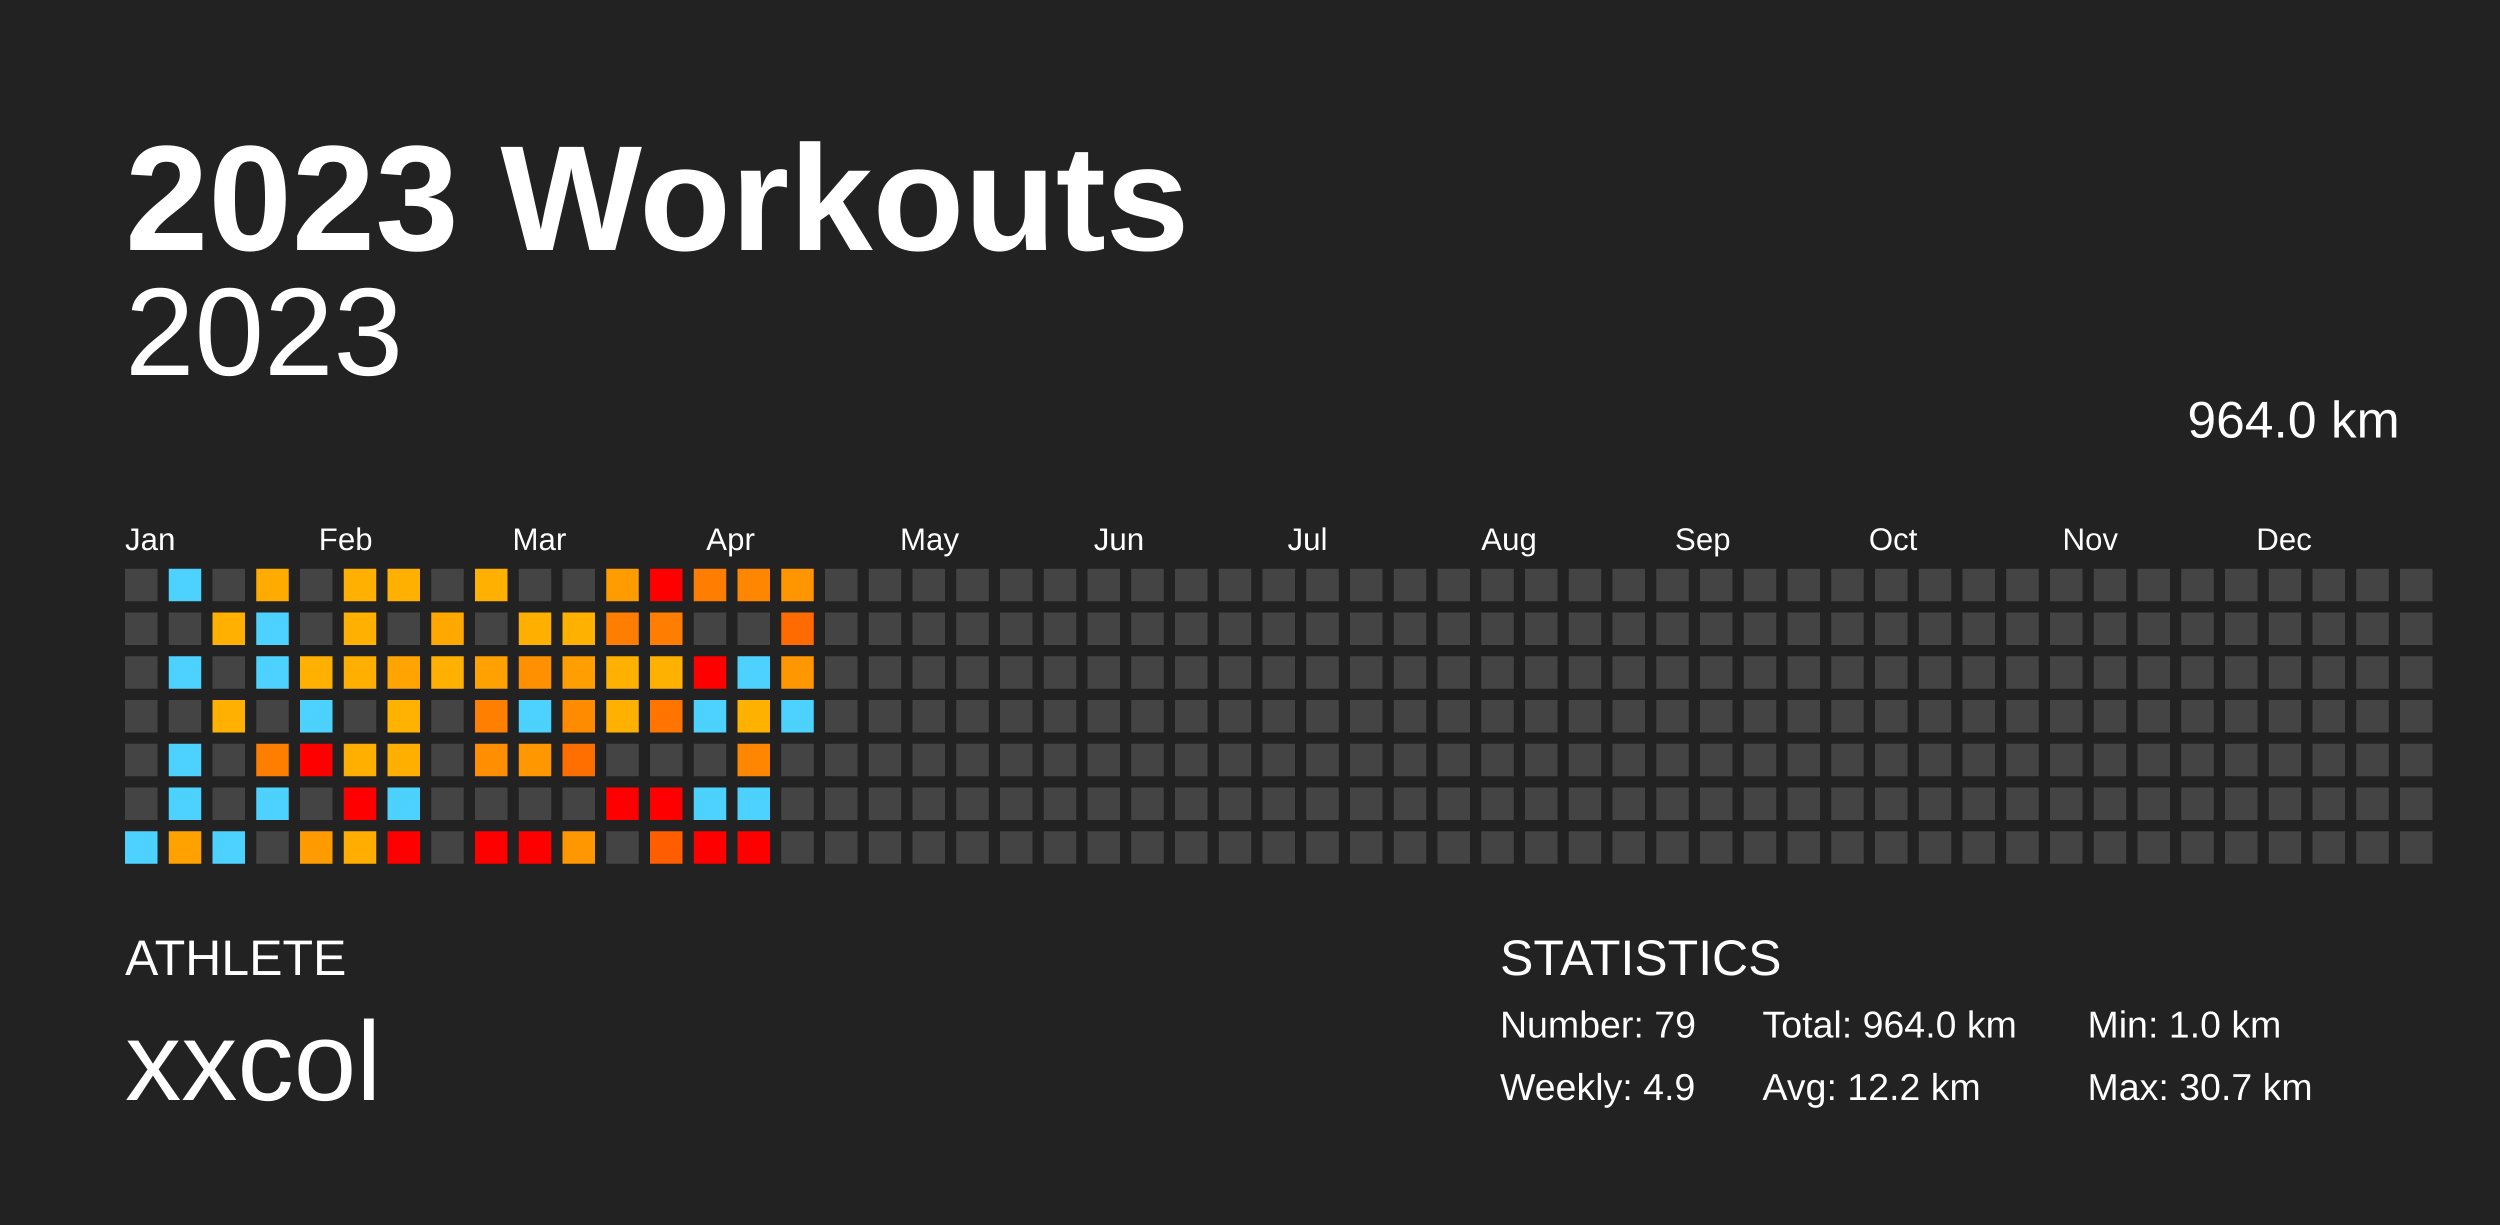
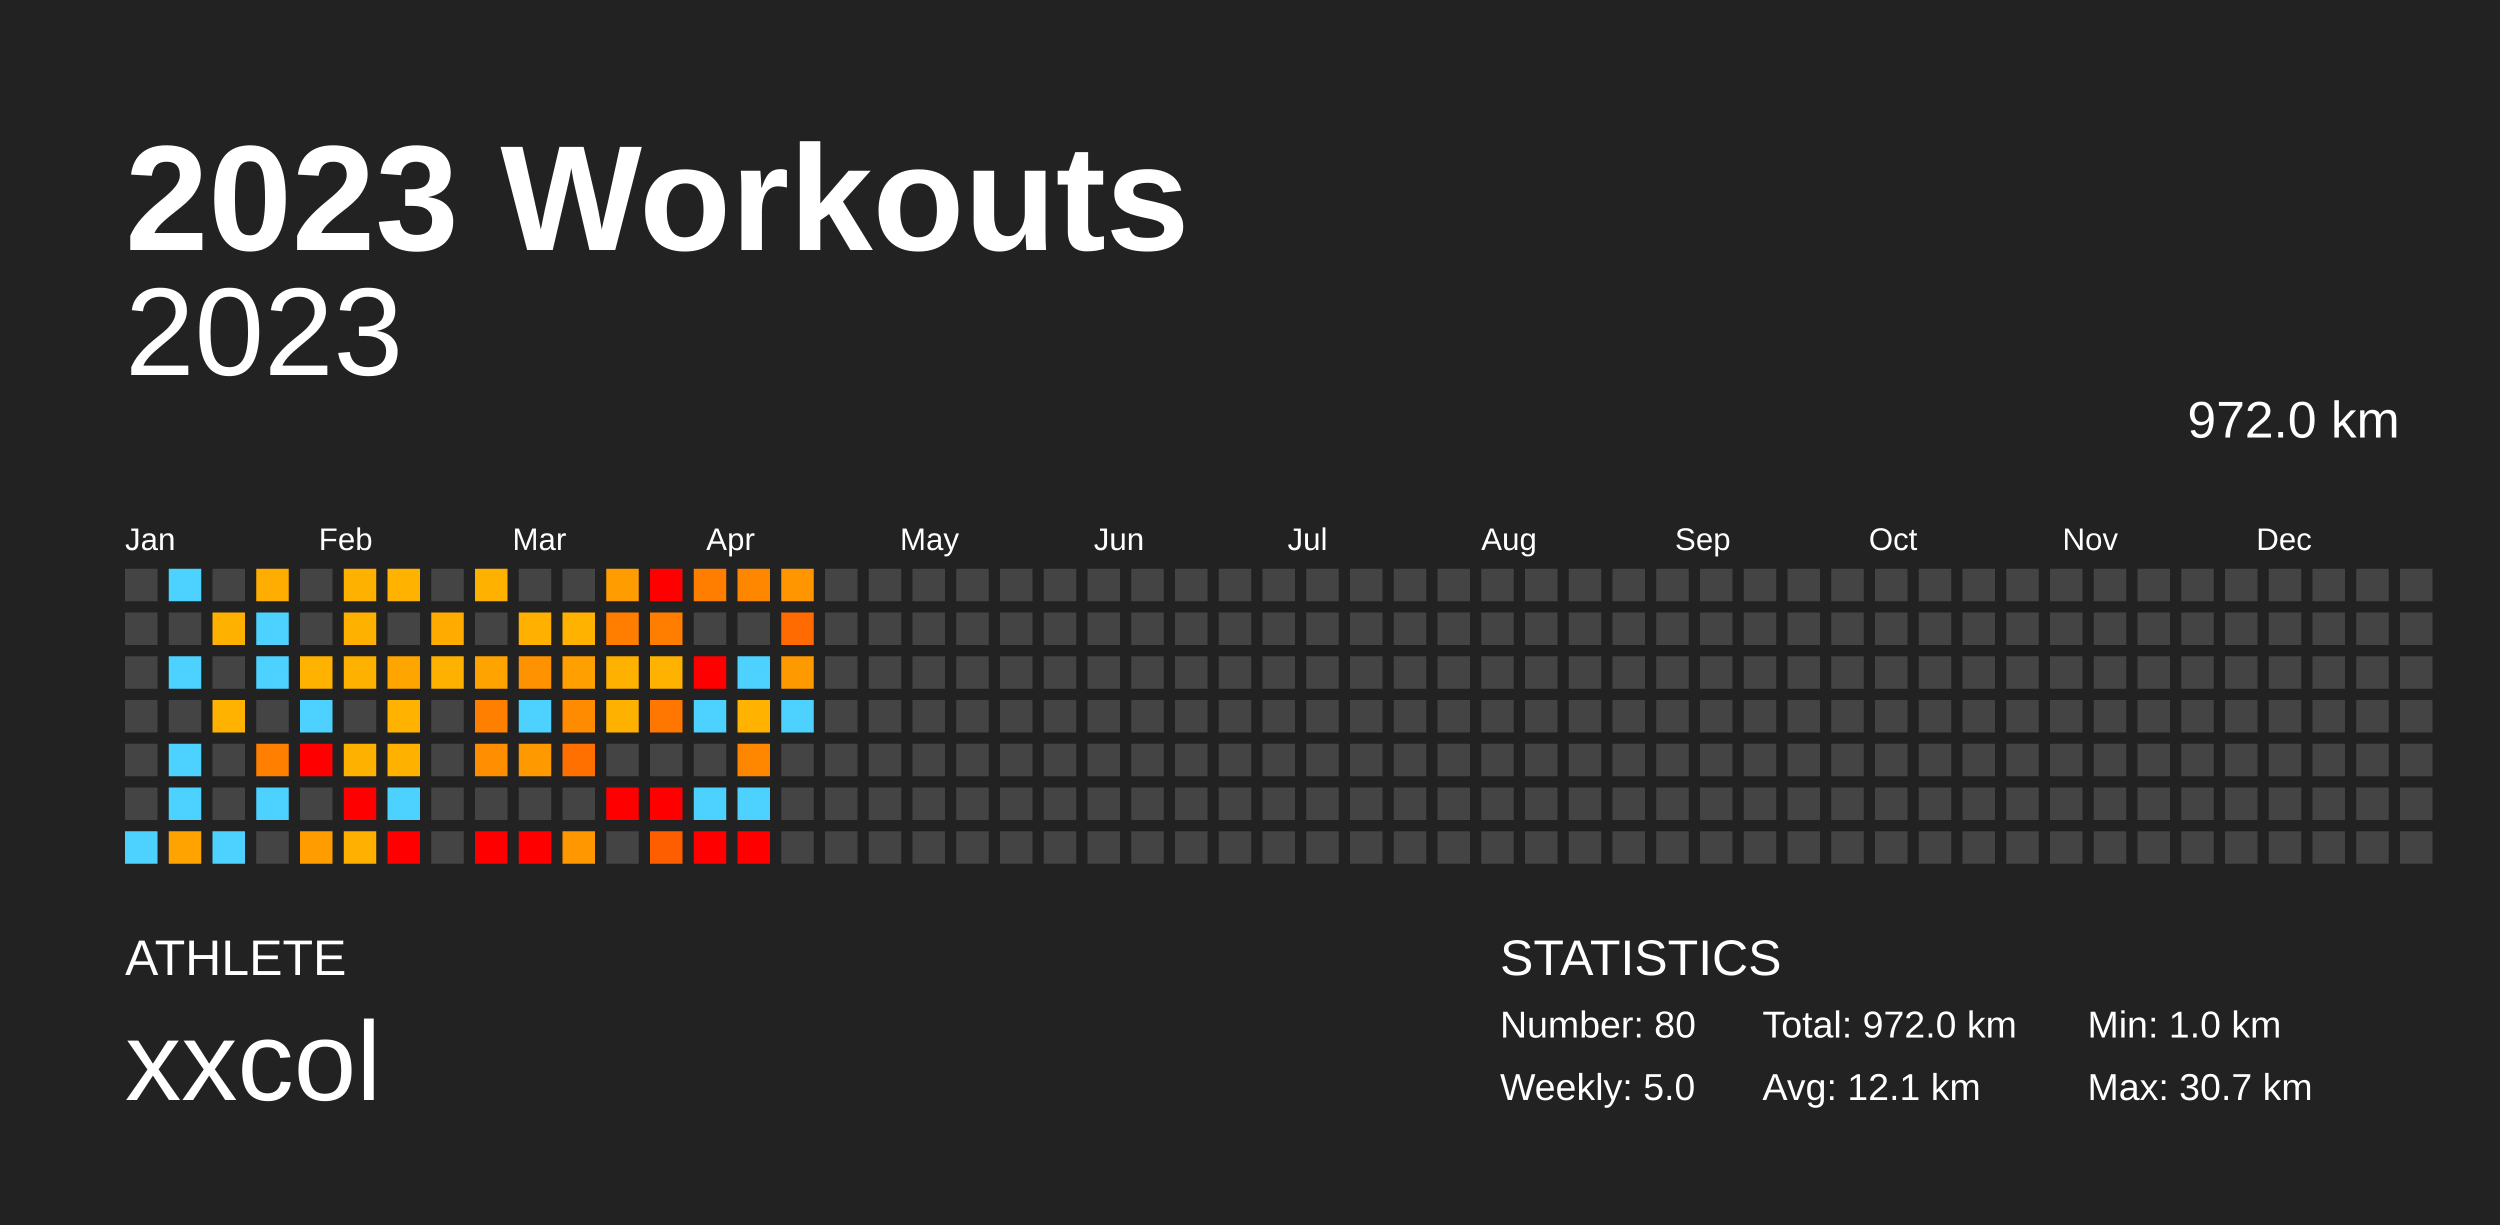
<svg xmlns="http://www.w3.org/2000/svg" baseProfile="full" height="98mm" version="1.1" viewBox="0,0,200,98" width="200mm">
  <defs />
  <rect fill="#222222" height="98" width="200" x="0" y="0" />
  <text fill="#FFFFFF" style="font-size:12px; font-family:Arial; font-weight:bold;" x="10" y="20">2023 Workouts</text>
  <text fill="#FFFFFF" style="font-size:4px; font-family:Arial" x="10" y="78">ATHLETE</text>
  <text fill="#FFFFFF" style="font-size:9px; font-family:Arial" x="10" y="88">xxcol</text>
  <text fill="#FFFFFF" style="font-size:4px; font-family:Arial" x="120" y="78">STATISTICS</text>
-   <text fill="#FFFFFF" style="font-size:3px; font-family:Arial" x="120" y="83">Number: 79</text>
-   <text fill="#FFFFFF" style="font-size:3px; font-family:Arial" x="120" y="88">Weekly: 4.9</text>
-   <text fill="#FFFFFF" style="font-size:3px; font-family:Arial" x="141" y="83">Total: 964.0 km</text>
-   <text fill="#FFFFFF" style="font-size:3px; font-family:Arial" x="141" y="88">Avg: 12.2 km</text>
+   <text fill="#FFFFFF" style="font-size:3px; font-family:Arial" x="120" y="83">Number: 80</text>
+   <text fill="#FFFFFF" style="font-size:3px; font-family:Arial" x="120" y="88">Weekly: 5.0</text>
+   <text fill="#FFFFFF" style="font-size:3px; font-family:Arial" x="141" y="83">Total: 972.0 km</text>
+   <text fill="#FFFFFF" style="font-size:3px; font-family:Arial" x="141" y="88">Avg: 12.1 km</text>
  <text fill="#FFFFFF" style="font-size:3px; font-family:Arial" x="167" y="83">Min: 1.0 km</text>
  <text fill="#FFFFFF" style="font-size:3px; font-family:Arial" x="167" y="88">Max: 30.7 km</text>
  <text alignment-baseline="hanging" fill="#FFFFFF" style="font-size:10.0px; font-family:Arial;" x="10" y="30">2023</text>
-   <text alignment-baseline="hanging" fill="#FFFFFF" style="font-size:4.125px; font-family:Arial;" x="175" y="35">964.0 km</text>
+   <text alignment-baseline="hanging" fill="#FFFFFF" style="font-size:4.125px; font-family:Arial;" x="175" y="35">972.0 km</text>
  <text fill="#FFFFFF" style="font-size:2.5px; font-family:Arial" x="10.0" y="44">Jan</text>
  <text fill="#FFFFFF" style="font-size:2.5px; font-family:Arial" x="25.5" y="44">Feb</text>
  <text fill="#FFFFFF" style="font-size:2.5px; font-family:Arial" x="41.0" y="44">Mar</text>
  <text fill="#FFFFFF" style="font-size:2.5px; font-family:Arial" x="56.5" y="44">Apr</text>
  <text fill="#FFFFFF" style="font-size:2.5px; font-family:Arial" x="72.0" y="44">May</text>
  <text fill="#FFFFFF" style="font-size:2.5px; font-family:Arial" x="87.5" y="44">Jun</text>
  <text fill="#FFFFFF" style="font-size:2.5px; font-family:Arial" x="103.0" y="44">Jul</text>
  <text fill="#FFFFFF" style="font-size:2.5px; font-family:Arial" x="118.5" y="44">Aug</text>
  <text fill="#FFFFFF" style="font-size:2.5px; font-family:Arial" x="134.0" y="44">Sep</text>
  <text fill="#FFFFFF" style="font-size:2.5px; font-family:Arial" x="149.5" y="44">Oct</text>
  <text fill="#FFFFFF" style="font-size:2.5px; font-family:Arial" x="165.0" y="44">Nov</text>
  <text fill="#FFFFFF" style="font-size:2.5px; font-family:Arial" x="180.5" y="44">Dec</text>
  <rect fill="#444444" height="2.6" width="2.6" x="10.0" y="45.5" />
  <rect fill="#444444" height="2.6" width="2.6" x="10.0" y="49.0" />
  <rect fill="#444444" height="2.6" width="2.6" x="10.0" y="52.5" />
  <rect fill="#444444" height="2.6" width="2.6" x="10.0" y="56.0" />
  <rect fill="#444444" height="2.6" width="2.6" x="10.0" y="59.5" />
  <rect fill="#444444" height="2.6" width="2.6" x="10.0" y="63.0" />
  <rect fill="#4dd2ff" height="2.6" width="2.6" x="10.0" y="66.5" />
  <rect fill="#4dd2ff" height="2.6" width="2.6" x="13.5" y="45.5" />
  <rect fill="#444444" height="2.6" width="2.6" x="13.5" y="49.0" />
  <rect fill="#4dd2ff" height="2.6" width="2.6" x="13.5" y="52.5" />
  <rect fill="#444444" height="2.6" width="2.6" x="13.5" y="56.0" />
  <rect fill="#4dd2ff" height="2.6" width="2.6" x="13.5" y="59.5" />
  <rect fill="#4dd2ff" height="2.6" width="2.6" x="13.5" y="63.0" />
-   <rect fill="#ffa200" height="2.6" width="2.6" x="13.5" y="66.5" />
+   <rect fill="#ffa300" height="2.6" width="2.6" x="13.5" y="66.5" />
  <rect fill="#444444" height="2.6" width="2.6" x="17.0" y="45.5" />
-   <rect fill="#ffb000" height="2.6" width="2.6" x="17.0" y="49.0" />
+   <rect fill="#ffb100" height="2.6" width="2.6" x="17.0" y="49.0" />
  <rect fill="#444444" height="2.6" width="2.6" x="17.0" y="52.5" />
-   <rect fill="#ffb000" height="2.6" width="2.6" x="17.0" y="56.0" />
+   <rect fill="#ffb200" height="2.6" width="2.6" x="17.0" y="56.0" />
  <rect fill="#444444" height="2.6" width="2.6" x="17.0" y="59.5" />
  <rect fill="#444444" height="2.6" width="2.6" x="17.0" y="63.0" />
  <rect fill="#4dd2ff" height="2.6" width="2.6" x="17.0" y="66.5" />
-   <rect fill="#ffab00" height="2.6" width="2.6" x="20.5" y="45.5" />
+   <rect fill="#ffad00" height="2.6" width="2.6" x="20.5" y="45.5" />
  <rect fill="#4dd2ff" height="2.6" width="2.6" x="20.5" y="49.0" />
  <rect fill="#4dd2ff" height="2.6" width="2.6" x="20.5" y="52.5" />
  <rect fill="#444444" height="2.6" width="2.6" x="20.5" y="56.0" />
-   <rect fill="#ff7e00" height="2.6" width="2.6" x="20.5" y="59.5" />
+   <rect fill="#ff7f00" height="2.6" width="2.6" x="20.5" y="59.5" />
  <rect fill="#4dd2ff" height="2.6" width="2.6" x="20.5" y="63.0" />
  <rect fill="#444444" height="2.6" width="2.6" x="20.5" y="66.5" />
  <rect fill="#444444" height="2.6" width="2.6" x="24.0" y="45.5" />
  <rect fill="#444444" height="2.6" width="2.6" x="24.0" y="49.0" />
-   <rect fill="#ffb000" height="2.6" width="2.6" x="24.0" y="52.5" />
+   <rect fill="#ffb200" height="2.6" width="2.6" x="24.0" y="52.5" />
  <rect fill="#4dd2ff" height="2.6" width="2.6" x="24.0" y="56.0" />
  <rect fill="red" height="2.6" width="2.6" x="24.0" y="59.5" />
  <rect fill="#444444" height="2.6" width="2.6" x="24.0" y="63.0" />
-   <rect fill="#ff9b00" height="2.6" width="2.6" x="24.0" y="66.5" />
-   <rect fill="#ffb000" height="2.6" width="2.6" x="27.5" y="45.5" />
-   <rect fill="#ffb000" height="2.6" width="2.6" x="27.5" y="49.0" />
-   <rect fill="#ffaf00" height="2.6" width="2.6" x="27.5" y="52.5" />
+   <rect fill="#ff9c00" height="2.6" width="2.6" x="24.0" y="66.5" />
+   <rect fill="#ffb100" height="2.6" width="2.6" x="27.5" y="45.5" />
+   <rect fill="#ffb100" height="2.6" width="2.6" x="27.5" y="49.0" />
+   <rect fill="#ffb100" height="2.6" width="2.6" x="27.5" y="52.5" />
  <rect fill="#444444" height="2.6" width="2.6" x="27.5" y="56.0" />
-   <rect fill="#ffaf00" height="2.6" width="2.6" x="27.5" y="59.5" />
+   <rect fill="#ffb100" height="2.6" width="2.6" x="27.5" y="59.5" />
  <rect fill="red" height="2.6" width="2.6" x="27.5" y="63.0" />
-   <rect fill="#ffae00" height="2.6" width="2.6" x="27.5" y="66.5" />
-   <rect fill="#ffb000" height="2.6" width="2.6" x="31.0" y="45.5" />
+   <rect fill="#ffb000" height="2.6" width="2.6" x="27.5" y="66.5" />
+   <rect fill="#ffb200" height="2.6" width="2.6" x="31.0" y="45.5" />
  <rect fill="#444444" height="2.6" width="2.6" x="31.0" y="49.0" />
-   <rect fill="#ffa400" height="2.6" width="2.6" x="31.0" y="52.5" />
-   <rect fill="#ffb200" height="2.6" width="2.6" x="31.0" y="56.0" />
-   <rect fill="#ffaf00" height="2.6" width="2.6" x="31.0" y="59.5" />
+   <rect fill="#ffa500" height="2.6" width="2.6" x="31.0" y="52.5" />
+   <rect fill="#ffb300" height="2.6" width="2.6" x="31.0" y="56.0" />
+   <rect fill="#ffb100" height="2.6" width="2.6" x="31.0" y="59.5" />
  <rect fill="#4dd2ff" height="2.6" width="2.6" x="31.0" y="63.0" />
  <rect fill="red" height="2.6" width="2.6" x="31.0" y="66.5" />
  <rect fill="#444444" height="2.6" width="2.6" x="34.5" y="45.5" />
-   <rect fill="#ffa900" height="2.6" width="2.6" x="34.5" y="49.0" />
-   <rect fill="#ffb000" height="2.6" width="2.6" x="34.5" y="52.5" />
+   <rect fill="#ffab00" height="2.6" width="2.6" x="34.5" y="49.0" />
+   <rect fill="#ffb100" height="2.6" width="2.6" x="34.5" y="52.5" />
  <rect fill="#444444" height="2.6" width="2.6" x="34.5" y="56.0" />
  <rect fill="#444444" height="2.6" width="2.6" x="34.5" y="59.5" />
  <rect fill="#444444" height="2.6" width="2.6" x="34.5" y="63.0" />
  <rect fill="#444444" height="2.6" width="2.6" x="34.5" y="66.5" />
-   <rect fill="#ffb000" height="2.6" width="2.6" x="38.0" y="45.5" />
+   <rect fill="#ffb100" height="2.6" width="2.6" x="38.0" y="45.5" />
  <rect fill="#444444" height="2.6" width="2.6" x="38.0" y="49.0" />
-   <rect fill="#ffa100" height="2.6" width="2.6" x="38.0" y="52.5" />
-   <rect fill="#ff7f00" height="2.6" width="2.6" x="38.0" y="56.0" />
-   <rect fill="#ff8e00" height="2.6" width="2.6" x="38.0" y="59.5" />
+   <rect fill="#ffa300" height="2.6" width="2.6" x="38.0" y="52.5" />
+   <rect fill="#ff8000" height="2.6" width="2.6" x="38.0" y="56.0" />
+   <rect fill="#ff8f00" height="2.6" width="2.6" x="38.0" y="59.5" />
  <rect fill="#444444" height="2.6" width="2.6" x="38.0" y="63.0" />
  <rect fill="red" height="2.6" width="2.6" x="38.0" y="66.5" />
  <rect fill="#444444" height="2.6" width="2.6" x="41.5" y="45.5" />
-   <rect fill="#ffaf00" height="2.6" width="2.6" x="41.5" y="49.0" />
-   <rect fill="#ff9100" height="2.6" width="2.6" x="41.5" y="52.5" />
+   <rect fill="#ffb000" height="2.6" width="2.6" x="41.5" y="49.0" />
+   <rect fill="#ff9200" height="2.6" width="2.6" x="41.5" y="52.5" />
  <rect fill="#4dd2ff" height="2.6" width="2.6" x="41.5" y="56.0" />
-   <rect fill="#ff9700" height="2.6" width="2.6" x="41.5" y="59.5" />
+   <rect fill="#ff9900" height="2.6" width="2.6" x="41.5" y="59.5" />
  <rect fill="#444444" height="2.6" width="2.6" x="41.5" y="63.0" />
  <rect fill="red" height="2.6" width="2.6" x="41.5" y="66.5" />
  <rect fill="#444444" height="2.6" width="2.6" x="45.0" y="45.5" />
-   <rect fill="#ffb100" height="2.6" width="2.6" x="45.0" y="49.0" />
-   <rect fill="#ff9e00" height="2.6" width="2.6" x="45.0" y="52.5" />
-   <rect fill="#ff8b00" height="2.6" width="2.6" x="45.0" y="56.0" />
-   <rect fill="#ff6f00" height="2.6" width="2.6" x="45.0" y="59.5" />
+   <rect fill="#ffb200" height="2.6" width="2.6" x="45.0" y="49.0" />
+   <rect fill="#ff9f00" height="2.6" width="2.6" x="45.0" y="52.5" />
+   <rect fill="#ff8c00" height="2.6" width="2.6" x="45.0" y="56.0" />
+   <rect fill="#ff7000" height="2.6" width="2.6" x="45.0" y="59.5" />
  <rect fill="#444444" height="2.6" width="2.6" x="45.0" y="63.0" />
-   <rect fill="#ff9700" height="2.6" width="2.6" x="45.0" y="66.5" />
-   <rect fill="#ff9c00" height="2.6" width="2.6" x="48.5" y="45.5" />
-   <rect fill="#ff7d00" height="2.6" width="2.6" x="48.5" y="49.0" />
-   <rect fill="#ffb000" height="2.6" width="2.6" x="48.5" y="52.5" />
-   <rect fill="#ffb000" height="2.6" width="2.6" x="48.5" y="56.0" />
+   <rect fill="#ff9800" height="2.6" width="2.6" x="45.0" y="66.5" />
+   <rect fill="#ff9d00" height="2.6" width="2.6" x="48.5" y="45.5" />
+   <rect fill="#ff7e00" height="2.6" width="2.6" x="48.5" y="49.0" />
+   <rect fill="#ffb100" height="2.6" width="2.6" x="48.5" y="52.5" />
+   <rect fill="#ffb100" height="2.6" width="2.6" x="48.5" y="56.0" />
  <rect fill="#444444" height="2.6" width="2.6" x="48.5" y="59.5" />
  <rect fill="red" height="2.6" width="2.6" x="48.5" y="63.0" />
  <rect fill="#444444" height="2.6" width="2.6" x="48.5" y="66.5" />
  <rect fill="red" height="2.6" width="2.6" x="52.0" y="45.5" />
-   <rect fill="#ff7d00" height="2.6" width="2.6" x="52.0" y="49.0" />
-   <rect fill="#ffb100" height="2.6" width="2.6" x="52.0" y="52.5" />
-   <rect fill="#ff7500" height="2.6" width="2.6" x="52.0" y="56.0" />
+   <rect fill="#ff7e00" height="2.6" width="2.6" x="52.0" y="49.0" />
+   <rect fill="#ffb200" height="2.6" width="2.6" x="52.0" y="52.5" />
+   <rect fill="#ff7600" height="2.6" width="2.6" x="52.0" y="56.0" />
  <rect fill="#444444" height="2.6" width="2.6" x="52.0" y="59.5" />
  <rect fill="red" height="2.6" width="2.6" x="52.0" y="63.0" />
-   <rect fill="#ff5d00" height="2.6" width="2.6" x="52.0" y="66.5" />
-   <rect fill="#ff7d00" height="2.6" width="2.6" x="55.5" y="45.5" />
+   <rect fill="#ff5e00" height="2.6" width="2.6" x="52.0" y="66.5" />
+   <rect fill="#ff7e00" height="2.6" width="2.6" x="55.5" y="45.5" />
  <rect fill="#444444" height="2.6" width="2.6" x="55.5" y="49.0" />
  <rect fill="red" height="2.6" width="2.6" x="55.5" y="52.5" />
  <rect fill="#4dd2ff" height="2.6" width="2.6" x="55.5" y="56.0" />
  <rect fill="#444444" height="2.6" width="2.6" x="55.5" y="59.5" />
  <rect fill="#4dd2ff" height="2.6" width="2.6" x="55.5" y="63.0" />
  <rect fill="red" height="2.6" width="2.6" x="55.5" y="66.5" />
-   <rect fill="#ff8600" height="2.6" width="2.6" x="59.0" y="45.5" />
+   <rect fill="#ff8700" height="2.6" width="2.6" x="59.0" y="45.5" />
  <rect fill="#444444" height="2.6" width="2.6" x="59.0" y="49.0" />
  <rect fill="#4dd2ff" height="2.6" width="2.6" x="59.0" y="52.5" />
-   <rect fill="#ffb100" height="2.6" width="2.6" x="59.0" y="56.0" />
-   <rect fill="#ff8600" height="2.6" width="2.6" x="59.0" y="59.5" />
+   <rect fill="#ffb200" height="2.6" width="2.6" x="59.0" y="56.0" />
+   <rect fill="#ff8700" height="2.6" width="2.6" x="59.0" y="59.5" />
  <rect fill="#4dd2ff" height="2.6" width="2.6" x="59.0" y="63.0" />
  <rect fill="red" height="2.6" width="2.6" x="59.0" y="66.5" />
-   <rect fill="#ff9500" height="2.6" width="2.6" x="62.5" y="45.5" />
+   <rect fill="#ff9600" height="2.6" width="2.6" x="62.5" y="45.5" />
  <rect fill="#ff6b00" height="2.6" width="2.6" x="62.5" y="49.0" />
-   <rect fill="#ff9800" height="2.6" width="2.6" x="62.5" y="52.5" />
+   <rect fill="#ff9900" height="2.6" width="2.6" x="62.5" y="52.5" />
  <rect fill="#4dd2ff" height="2.6" width="2.6" x="62.5" y="56.0" />
  <rect fill="#444444" height="2.6" width="2.6" x="62.5" y="59.5" />
  <rect fill="#444444" height="2.6" width="2.6" x="62.5" y="63.0" />
  <rect fill="#444444" height="2.6" width="2.6" x="62.5" y="66.5" />
  <rect fill="#444444" height="2.6" width="2.6" x="66.0" y="45.5" />
  <rect fill="#444444" height="2.6" width="2.6" x="66.0" y="49.0" />
  <rect fill="#444444" height="2.6" width="2.6" x="66.0" y="52.5" />
  <rect fill="#444444" height="2.6" width="2.6" x="66.0" y="56.0" />
  <rect fill="#444444" height="2.6" width="2.6" x="66.0" y="59.5" />
  <rect fill="#444444" height="2.6" width="2.6" x="66.0" y="63.0" />
  <rect fill="#444444" height="2.6" width="2.6" x="66.0" y="66.5" />
  <rect fill="#444444" height="2.6" width="2.6" x="69.5" y="45.5" />
  <rect fill="#444444" height="2.6" width="2.6" x="69.5" y="49.0" />
  <rect fill="#444444" height="2.6" width="2.6" x="69.5" y="52.5" />
  <rect fill="#444444" height="2.6" width="2.6" x="69.5" y="56.0" />
  <rect fill="#444444" height="2.6" width="2.6" x="69.5" y="59.5" />
  <rect fill="#444444" height="2.6" width="2.6" x="69.5" y="63.0" />
  <rect fill="#444444" height="2.6" width="2.6" x="69.5" y="66.5" />
  <rect fill="#444444" height="2.6" width="2.6" x="73.0" y="45.5" />
  <rect fill="#444444" height="2.6" width="2.6" x="73.0" y="49.0" />
  <rect fill="#444444" height="2.6" width="2.6" x="73.0" y="52.5" />
  <rect fill="#444444" height="2.6" width="2.6" x="73.0" y="56.0" />
  <rect fill="#444444" height="2.6" width="2.6" x="73.0" y="59.5" />
  <rect fill="#444444" height="2.6" width="2.6" x="73.0" y="63.0" />
  <rect fill="#444444" height="2.6" width="2.6" x="73.0" y="66.5" />
  <rect fill="#444444" height="2.6" width="2.6" x="76.5" y="45.5" />
  <rect fill="#444444" height="2.6" width="2.6" x="76.5" y="49.0" />
  <rect fill="#444444" height="2.6" width="2.6" x="76.5" y="52.5" />
  <rect fill="#444444" height="2.6" width="2.6" x="76.5" y="56.0" />
  <rect fill="#444444" height="2.6" width="2.6" x="76.5" y="59.5" />
  <rect fill="#444444" height="2.6" width="2.6" x="76.5" y="63.0" />
  <rect fill="#444444" height="2.6" width="2.6" x="76.5" y="66.5" />
  <rect fill="#444444" height="2.6" width="2.6" x="80.0" y="45.5" />
  <rect fill="#444444" height="2.6" width="2.6" x="80.0" y="49.0" />
  <rect fill="#444444" height="2.6" width="2.6" x="80.0" y="52.5" />
  <rect fill="#444444" height="2.6" width="2.6" x="80.0" y="56.0" />
  <rect fill="#444444" height="2.6" width="2.6" x="80.0" y="59.5" />
  <rect fill="#444444" height="2.6" width="2.6" x="80.0" y="63.0" />
  <rect fill="#444444" height="2.6" width="2.6" x="80.0" y="66.5" />
  <rect fill="#444444" height="2.6" width="2.6" x="83.5" y="45.5" />
  <rect fill="#444444" height="2.6" width="2.6" x="83.5" y="49.0" />
  <rect fill="#444444" height="2.6" width="2.6" x="83.5" y="52.5" />
  <rect fill="#444444" height="2.6" width="2.6" x="83.5" y="56.0" />
  <rect fill="#444444" height="2.6" width="2.6" x="83.5" y="59.5" />
  <rect fill="#444444" height="2.6" width="2.6" x="83.5" y="63.0" />
  <rect fill="#444444" height="2.6" width="2.6" x="83.5" y="66.5" />
  <rect fill="#444444" height="2.6" width="2.6" x="87.0" y="45.5" />
  <rect fill="#444444" height="2.6" width="2.6" x="87.0" y="49.0" />
  <rect fill="#444444" height="2.6" width="2.6" x="87.0" y="52.5" />
  <rect fill="#444444" height="2.6" width="2.6" x="87.0" y="56.0" />
  <rect fill="#444444" height="2.6" width="2.6" x="87.0" y="59.5" />
  <rect fill="#444444" height="2.6" width="2.6" x="87.0" y="63.0" />
  <rect fill="#444444" height="2.6" width="2.6" x="87.0" y="66.5" />
  <rect fill="#444444" height="2.6" width="2.6" x="90.5" y="45.5" />
  <rect fill="#444444" height="2.6" width="2.6" x="90.5" y="49.0" />
  <rect fill="#444444" height="2.6" width="2.6" x="90.5" y="52.5" />
  <rect fill="#444444" height="2.6" width="2.6" x="90.5" y="56.0" />
  <rect fill="#444444" height="2.6" width="2.6" x="90.5" y="59.5" />
  <rect fill="#444444" height="2.6" width="2.6" x="90.5" y="63.0" />
  <rect fill="#444444" height="2.6" width="2.6" x="90.5" y="66.5" />
  <rect fill="#444444" height="2.6" width="2.6" x="94.0" y="45.5" />
  <rect fill="#444444" height="2.6" width="2.6" x="94.0" y="49.0" />
  <rect fill="#444444" height="2.6" width="2.6" x="94.0" y="52.5" />
  <rect fill="#444444" height="2.6" width="2.6" x="94.0" y="56.0" />
  <rect fill="#444444" height="2.6" width="2.6" x="94.0" y="59.5" />
  <rect fill="#444444" height="2.6" width="2.6" x="94.0" y="63.0" />
  <rect fill="#444444" height="2.6" width="2.6" x="94.0" y="66.5" />
  <rect fill="#444444" height="2.6" width="2.6" x="97.5" y="45.5" />
  <rect fill="#444444" height="2.6" width="2.6" x="97.5" y="49.0" />
  <rect fill="#444444" height="2.6" width="2.6" x="97.5" y="52.5" />
  <rect fill="#444444" height="2.6" width="2.6" x="97.5" y="56.0" />
  <rect fill="#444444" height="2.6" width="2.6" x="97.5" y="59.5" />
  <rect fill="#444444" height="2.6" width="2.6" x="97.5" y="63.0" />
  <rect fill="#444444" height="2.6" width="2.6" x="97.5" y="66.5" />
  <rect fill="#444444" height="2.6" width="2.6" x="101.0" y="45.5" />
  <rect fill="#444444" height="2.6" width="2.6" x="101.0" y="49.0" />
  <rect fill="#444444" height="2.6" width="2.6" x="101.0" y="52.5" />
  <rect fill="#444444" height="2.6" width="2.6" x="101.0" y="56.0" />
  <rect fill="#444444" height="2.6" width="2.6" x="101.0" y="59.5" />
  <rect fill="#444444" height="2.6" width="2.6" x="101.0" y="63.0" />
  <rect fill="#444444" height="2.6" width="2.6" x="101.0" y="66.5" />
  <rect fill="#444444" height="2.6" width="2.6" x="104.5" y="45.5" />
  <rect fill="#444444" height="2.6" width="2.6" x="104.5" y="49.0" />
  <rect fill="#444444" height="2.6" width="2.6" x="104.5" y="52.5" />
  <rect fill="#444444" height="2.6" width="2.6" x="104.5" y="56.0" />
  <rect fill="#444444" height="2.6" width="2.6" x="104.5" y="59.5" />
  <rect fill="#444444" height="2.6" width="2.6" x="104.5" y="63.0" />
  <rect fill="#444444" height="2.6" width="2.6" x="104.5" y="66.5" />
  <rect fill="#444444" height="2.6" width="2.6" x="108.0" y="45.5" />
  <rect fill="#444444" height="2.6" width="2.6" x="108.0" y="49.0" />
  <rect fill="#444444" height="2.6" width="2.6" x="108.0" y="52.5" />
  <rect fill="#444444" height="2.6" width="2.6" x="108.0" y="56.0" />
  <rect fill="#444444" height="2.6" width="2.6" x="108.0" y="59.5" />
  <rect fill="#444444" height="2.6" width="2.6" x="108.0" y="63.0" />
  <rect fill="#444444" height="2.6" width="2.6" x="108.0" y="66.5" />
  <rect fill="#444444" height="2.6" width="2.6" x="111.5" y="45.5" />
  <rect fill="#444444" height="2.6" width="2.6" x="111.5" y="49.0" />
  <rect fill="#444444" height="2.6" width="2.6" x="111.5" y="52.5" />
  <rect fill="#444444" height="2.6" width="2.6" x="111.5" y="56.0" />
  <rect fill="#444444" height="2.6" width="2.6" x="111.5" y="59.5" />
  <rect fill="#444444" height="2.6" width="2.6" x="111.5" y="63.0" />
  <rect fill="#444444" height="2.6" width="2.6" x="111.5" y="66.5" />
  <rect fill="#444444" height="2.6" width="2.6" x="115.0" y="45.5" />
  <rect fill="#444444" height="2.6" width="2.6" x="115.0" y="49.0" />
  <rect fill="#444444" height="2.6" width="2.6" x="115.0" y="52.5" />
  <rect fill="#444444" height="2.6" width="2.6" x="115.0" y="56.0" />
  <rect fill="#444444" height="2.6" width="2.6" x="115.0" y="59.5" />
  <rect fill="#444444" height="2.6" width="2.6" x="115.0" y="63.0" />
  <rect fill="#444444" height="2.6" width="2.6" x="115.0" y="66.5" />
  <rect fill="#444444" height="2.6" width="2.6" x="118.5" y="45.5" />
  <rect fill="#444444" height="2.6" width="2.6" x="118.5" y="49.0" />
  <rect fill="#444444" height="2.6" width="2.6" x="118.5" y="52.5" />
  <rect fill="#444444" height="2.6" width="2.6" x="118.5" y="56.0" />
  <rect fill="#444444" height="2.6" width="2.6" x="118.5" y="59.5" />
  <rect fill="#444444" height="2.6" width="2.6" x="118.5" y="63.0" />
  <rect fill="#444444" height="2.6" width="2.6" x="118.5" y="66.5" />
  <rect fill="#444444" height="2.6" width="2.6" x="122.0" y="45.5" />
  <rect fill="#444444" height="2.6" width="2.6" x="122.0" y="49.0" />
  <rect fill="#444444" height="2.6" width="2.6" x="122.0" y="52.5" />
  <rect fill="#444444" height="2.6" width="2.6" x="122.0" y="56.0" />
  <rect fill="#444444" height="2.6" width="2.6" x="122.0" y="59.5" />
  <rect fill="#444444" height="2.6" width="2.6" x="122.0" y="63.0" />
  <rect fill="#444444" height="2.6" width="2.6" x="122.0" y="66.5" />
  <rect fill="#444444" height="2.6" width="2.6" x="125.5" y="45.5" />
  <rect fill="#444444" height="2.6" width="2.6" x="125.5" y="49.0" />
  <rect fill="#444444" height="2.6" width="2.6" x="125.5" y="52.5" />
  <rect fill="#444444" height="2.6" width="2.6" x="125.5" y="56.0" />
  <rect fill="#444444" height="2.6" width="2.6" x="125.5" y="59.5" />
  <rect fill="#444444" height="2.6" width="2.6" x="125.5" y="63.0" />
  <rect fill="#444444" height="2.6" width="2.6" x="125.5" y="66.5" />
  <rect fill="#444444" height="2.6" width="2.6" x="129.0" y="45.5" />
  <rect fill="#444444" height="2.6" width="2.6" x="129.0" y="49.0" />
  <rect fill="#444444" height="2.6" width="2.6" x="129.0" y="52.5" />
  <rect fill="#444444" height="2.6" width="2.6" x="129.0" y="56.0" />
  <rect fill="#444444" height="2.6" width="2.6" x="129.0" y="59.5" />
  <rect fill="#444444" height="2.6" width="2.6" x="129.0" y="63.0" />
  <rect fill="#444444" height="2.6" width="2.6" x="129.0" y="66.5" />
  <rect fill="#444444" height="2.6" width="2.6" x="132.5" y="45.5" />
  <rect fill="#444444" height="2.6" width="2.6" x="132.5" y="49.0" />
  <rect fill="#444444" height="2.6" width="2.6" x="132.5" y="52.5" />
  <rect fill="#444444" height="2.6" width="2.6" x="132.5" y="56.0" />
  <rect fill="#444444" height="2.6" width="2.6" x="132.5" y="59.5" />
  <rect fill="#444444" height="2.6" width="2.6" x="132.5" y="63.0" />
  <rect fill="#444444" height="2.6" width="2.6" x="132.5" y="66.5" />
  <rect fill="#444444" height="2.6" width="2.6" x="136.0" y="45.5" />
  <rect fill="#444444" height="2.6" width="2.6" x="136.0" y="49.0" />
  <rect fill="#444444" height="2.6" width="2.6" x="136.0" y="52.5" />
  <rect fill="#444444" height="2.6" width="2.6" x="136.0" y="56.0" />
  <rect fill="#444444" height="2.6" width="2.6" x="136.0" y="59.5" />
  <rect fill="#444444" height="2.6" width="2.6" x="136.0" y="63.0" />
  <rect fill="#444444" height="2.6" width="2.6" x="136.0" y="66.5" />
  <rect fill="#444444" height="2.6" width="2.6" x="139.5" y="45.5" />
  <rect fill="#444444" height="2.6" width="2.6" x="139.5" y="49.0" />
  <rect fill="#444444" height="2.6" width="2.6" x="139.5" y="52.5" />
  <rect fill="#444444" height="2.6" width="2.6" x="139.5" y="56.0" />
  <rect fill="#444444" height="2.6" width="2.6" x="139.5" y="59.5" />
  <rect fill="#444444" height="2.6" width="2.6" x="139.5" y="63.0" />
  <rect fill="#444444" height="2.6" width="2.6" x="139.5" y="66.5" />
  <rect fill="#444444" height="2.6" width="2.6" x="143.0" y="45.5" />
  <rect fill="#444444" height="2.6" width="2.6" x="143.0" y="49.0" />
  <rect fill="#444444" height="2.6" width="2.6" x="143.0" y="52.5" />
  <rect fill="#444444" height="2.6" width="2.6" x="143.0" y="56.0" />
  <rect fill="#444444" height="2.6" width="2.6" x="143.0" y="59.5" />
  <rect fill="#444444" height="2.6" width="2.6" x="143.0" y="63.0" />
  <rect fill="#444444" height="2.6" width="2.6" x="143.0" y="66.5" />
  <rect fill="#444444" height="2.6" width="2.6" x="146.5" y="45.5" />
  <rect fill="#444444" height="2.6" width="2.6" x="146.5" y="49.0" />
  <rect fill="#444444" height="2.6" width="2.6" x="146.5" y="52.5" />
  <rect fill="#444444" height="2.6" width="2.6" x="146.5" y="56.0" />
  <rect fill="#444444" height="2.6" width="2.6" x="146.5" y="59.5" />
  <rect fill="#444444" height="2.6" width="2.6" x="146.5" y="63.0" />
  <rect fill="#444444" height="2.6" width="2.6" x="146.5" y="66.5" />
  <rect fill="#444444" height="2.6" width="2.6" x="150.0" y="45.5" />
  <rect fill="#444444" height="2.6" width="2.6" x="150.0" y="49.0" />
  <rect fill="#444444" height="2.6" width="2.6" x="150.0" y="52.5" />
  <rect fill="#444444" height="2.6" width="2.6" x="150.0" y="56.0" />
  <rect fill="#444444" height="2.6" width="2.6" x="150.0" y="59.5" />
  <rect fill="#444444" height="2.6" width="2.6" x="150.0" y="63.0" />
  <rect fill="#444444" height="2.6" width="2.6" x="150.0" y="66.5" />
  <rect fill="#444444" height="2.6" width="2.6" x="153.5" y="45.5" />
  <rect fill="#444444" height="2.6" width="2.6" x="153.5" y="49.0" />
  <rect fill="#444444" height="2.6" width="2.6" x="153.5" y="52.5" />
  <rect fill="#444444" height="2.6" width="2.6" x="153.5" y="56.0" />
  <rect fill="#444444" height="2.6" width="2.6" x="153.5" y="59.5" />
  <rect fill="#444444" height="2.6" width="2.6" x="153.5" y="63.0" />
  <rect fill="#444444" height="2.6" width="2.6" x="153.5" y="66.5" />
  <rect fill="#444444" height="2.6" width="2.6" x="157.0" y="45.5" />
  <rect fill="#444444" height="2.6" width="2.6" x="157.0" y="49.0" />
  <rect fill="#444444" height="2.6" width="2.6" x="157.0" y="52.5" />
  <rect fill="#444444" height="2.6" width="2.6" x="157.0" y="56.0" />
  <rect fill="#444444" height="2.6" width="2.6" x="157.0" y="59.5" />
  <rect fill="#444444" height="2.6" width="2.6" x="157.0" y="63.0" />
  <rect fill="#444444" height="2.6" width="2.6" x="157.0" y="66.5" />
  <rect fill="#444444" height="2.6" width="2.6" x="160.5" y="45.5" />
  <rect fill="#444444" height="2.6" width="2.6" x="160.5" y="49.0" />
  <rect fill="#444444" height="2.6" width="2.6" x="160.5" y="52.5" />
  <rect fill="#444444" height="2.6" width="2.6" x="160.5" y="56.0" />
  <rect fill="#444444" height="2.6" width="2.6" x="160.5" y="59.5" />
  <rect fill="#444444" height="2.6" width="2.6" x="160.5" y="63.0" />
  <rect fill="#444444" height="2.6" width="2.6" x="160.5" y="66.5" />
  <rect fill="#444444" height="2.6" width="2.6" x="164.0" y="45.5" />
  <rect fill="#444444" height="2.6" width="2.6" x="164.0" y="49.0" />
  <rect fill="#444444" height="2.6" width="2.6" x="164.0" y="52.5" />
  <rect fill="#444444" height="2.6" width="2.6" x="164.0" y="56.0" />
  <rect fill="#444444" height="2.6" width="2.6" x="164.0" y="59.5" />
  <rect fill="#444444" height="2.6" width="2.6" x="164.0" y="63.0" />
  <rect fill="#444444" height="2.6" width="2.6" x="164.0" y="66.5" />
  <rect fill="#444444" height="2.6" width="2.6" x="167.5" y="45.5" />
  <rect fill="#444444" height="2.6" width="2.6" x="167.5" y="49.0" />
  <rect fill="#444444" height="2.6" width="2.6" x="167.5" y="52.5" />
  <rect fill="#444444" height="2.6" width="2.6" x="167.5" y="56.0" />
  <rect fill="#444444" height="2.6" width="2.6" x="167.5" y="59.5" />
  <rect fill="#444444" height="2.6" width="2.6" x="167.5" y="63.0" />
  <rect fill="#444444" height="2.6" width="2.6" x="167.5" y="66.5" />
  <rect fill="#444444" height="2.6" width="2.6" x="171.0" y="45.5" />
  <rect fill="#444444" height="2.6" width="2.6" x="171.0" y="49.0" />
  <rect fill="#444444" height="2.6" width="2.6" x="171.0" y="52.5" />
  <rect fill="#444444" height="2.6" width="2.6" x="171.0" y="56.0" />
  <rect fill="#444444" height="2.6" width="2.6" x="171.0" y="59.5" />
  <rect fill="#444444" height="2.6" width="2.6" x="171.0" y="63.0" />
  <rect fill="#444444" height="2.6" width="2.6" x="171.0" y="66.5" />
  <rect fill="#444444" height="2.6" width="2.6" x="174.5" y="45.5" />
  <rect fill="#444444" height="2.6" width="2.6" x="174.5" y="49.0" />
  <rect fill="#444444" height="2.6" width="2.6" x="174.5" y="52.5" />
  <rect fill="#444444" height="2.6" width="2.6" x="174.5" y="56.0" />
  <rect fill="#444444" height="2.6" width="2.6" x="174.5" y="59.5" />
  <rect fill="#444444" height="2.6" width="2.6" x="174.5" y="63.0" />
  <rect fill="#444444" height="2.6" width="2.6" x="174.5" y="66.5" />
  <rect fill="#444444" height="2.6" width="2.6" x="178.0" y="45.5" />
  <rect fill="#444444" height="2.6" width="2.6" x="178.0" y="49.0" />
  <rect fill="#444444" height="2.6" width="2.6" x="178.0" y="52.5" />
  <rect fill="#444444" height="2.6" width="2.6" x="178.0" y="56.0" />
  <rect fill="#444444" height="2.6" width="2.6" x="178.0" y="59.5" />
  <rect fill="#444444" height="2.6" width="2.6" x="178.0" y="63.0" />
  <rect fill="#444444" height="2.6" width="2.6" x="178.0" y="66.5" />
  <rect fill="#444444" height="2.6" width="2.6" x="181.5" y="45.5" />
  <rect fill="#444444" height="2.6" width="2.6" x="181.5" y="49.0" />
  <rect fill="#444444" height="2.6" width="2.6" x="181.5" y="52.5" />
  <rect fill="#444444" height="2.6" width="2.6" x="181.5" y="56.0" />
  <rect fill="#444444" height="2.6" width="2.6" x="181.5" y="59.5" />
  <rect fill="#444444" height="2.6" width="2.6" x="181.5" y="63.0" />
  <rect fill="#444444" height="2.6" width="2.6" x="181.5" y="66.5" />
  <rect fill="#444444" height="2.6" width="2.6" x="185.0" y="45.5" />
  <rect fill="#444444" height="2.6" width="2.6" x="185.0" y="49.0" />
  <rect fill="#444444" height="2.6" width="2.6" x="185.0" y="52.5" />
  <rect fill="#444444" height="2.6" width="2.6" x="185.0" y="56.0" />
  <rect fill="#444444" height="2.6" width="2.6" x="185.0" y="59.5" />
  <rect fill="#444444" height="2.6" width="2.6" x="185.0" y="63.0" />
  <rect fill="#444444" height="2.6" width="2.6" x="185.0" y="66.5" />
  <rect fill="#444444" height="2.6" width="2.6" x="188.5" y="45.5" />
  <rect fill="#444444" height="2.6" width="2.6" x="188.5" y="49.0" />
  <rect fill="#444444" height="2.6" width="2.6" x="188.5" y="52.5" />
  <rect fill="#444444" height="2.6" width="2.6" x="188.5" y="56.0" />
  <rect fill="#444444" height="2.6" width="2.6" x="188.5" y="59.5" />
  <rect fill="#444444" height="2.6" width="2.6" x="188.5" y="63.0" />
  <rect fill="#444444" height="2.6" width="2.6" x="188.5" y="66.5" />
  <rect fill="#444444" height="2.6" width="2.6" x="192.0" y="45.5" />
  <rect fill="#444444" height="2.6" width="2.6" x="192.0" y="49.0" />
  <rect fill="#444444" height="2.6" width="2.6" x="192.0" y="52.5" />
  <rect fill="#444444" height="2.6" width="2.6" x="192.0" y="56.0" />
  <rect fill="#444444" height="2.6" width="2.6" x="192.0" y="59.5" />
  <rect fill="#444444" height="2.6" width="2.6" x="192.0" y="63.0" />
  <rect fill="#444444" height="2.6" width="2.6" x="192.0" y="66.5" />
</svg>
